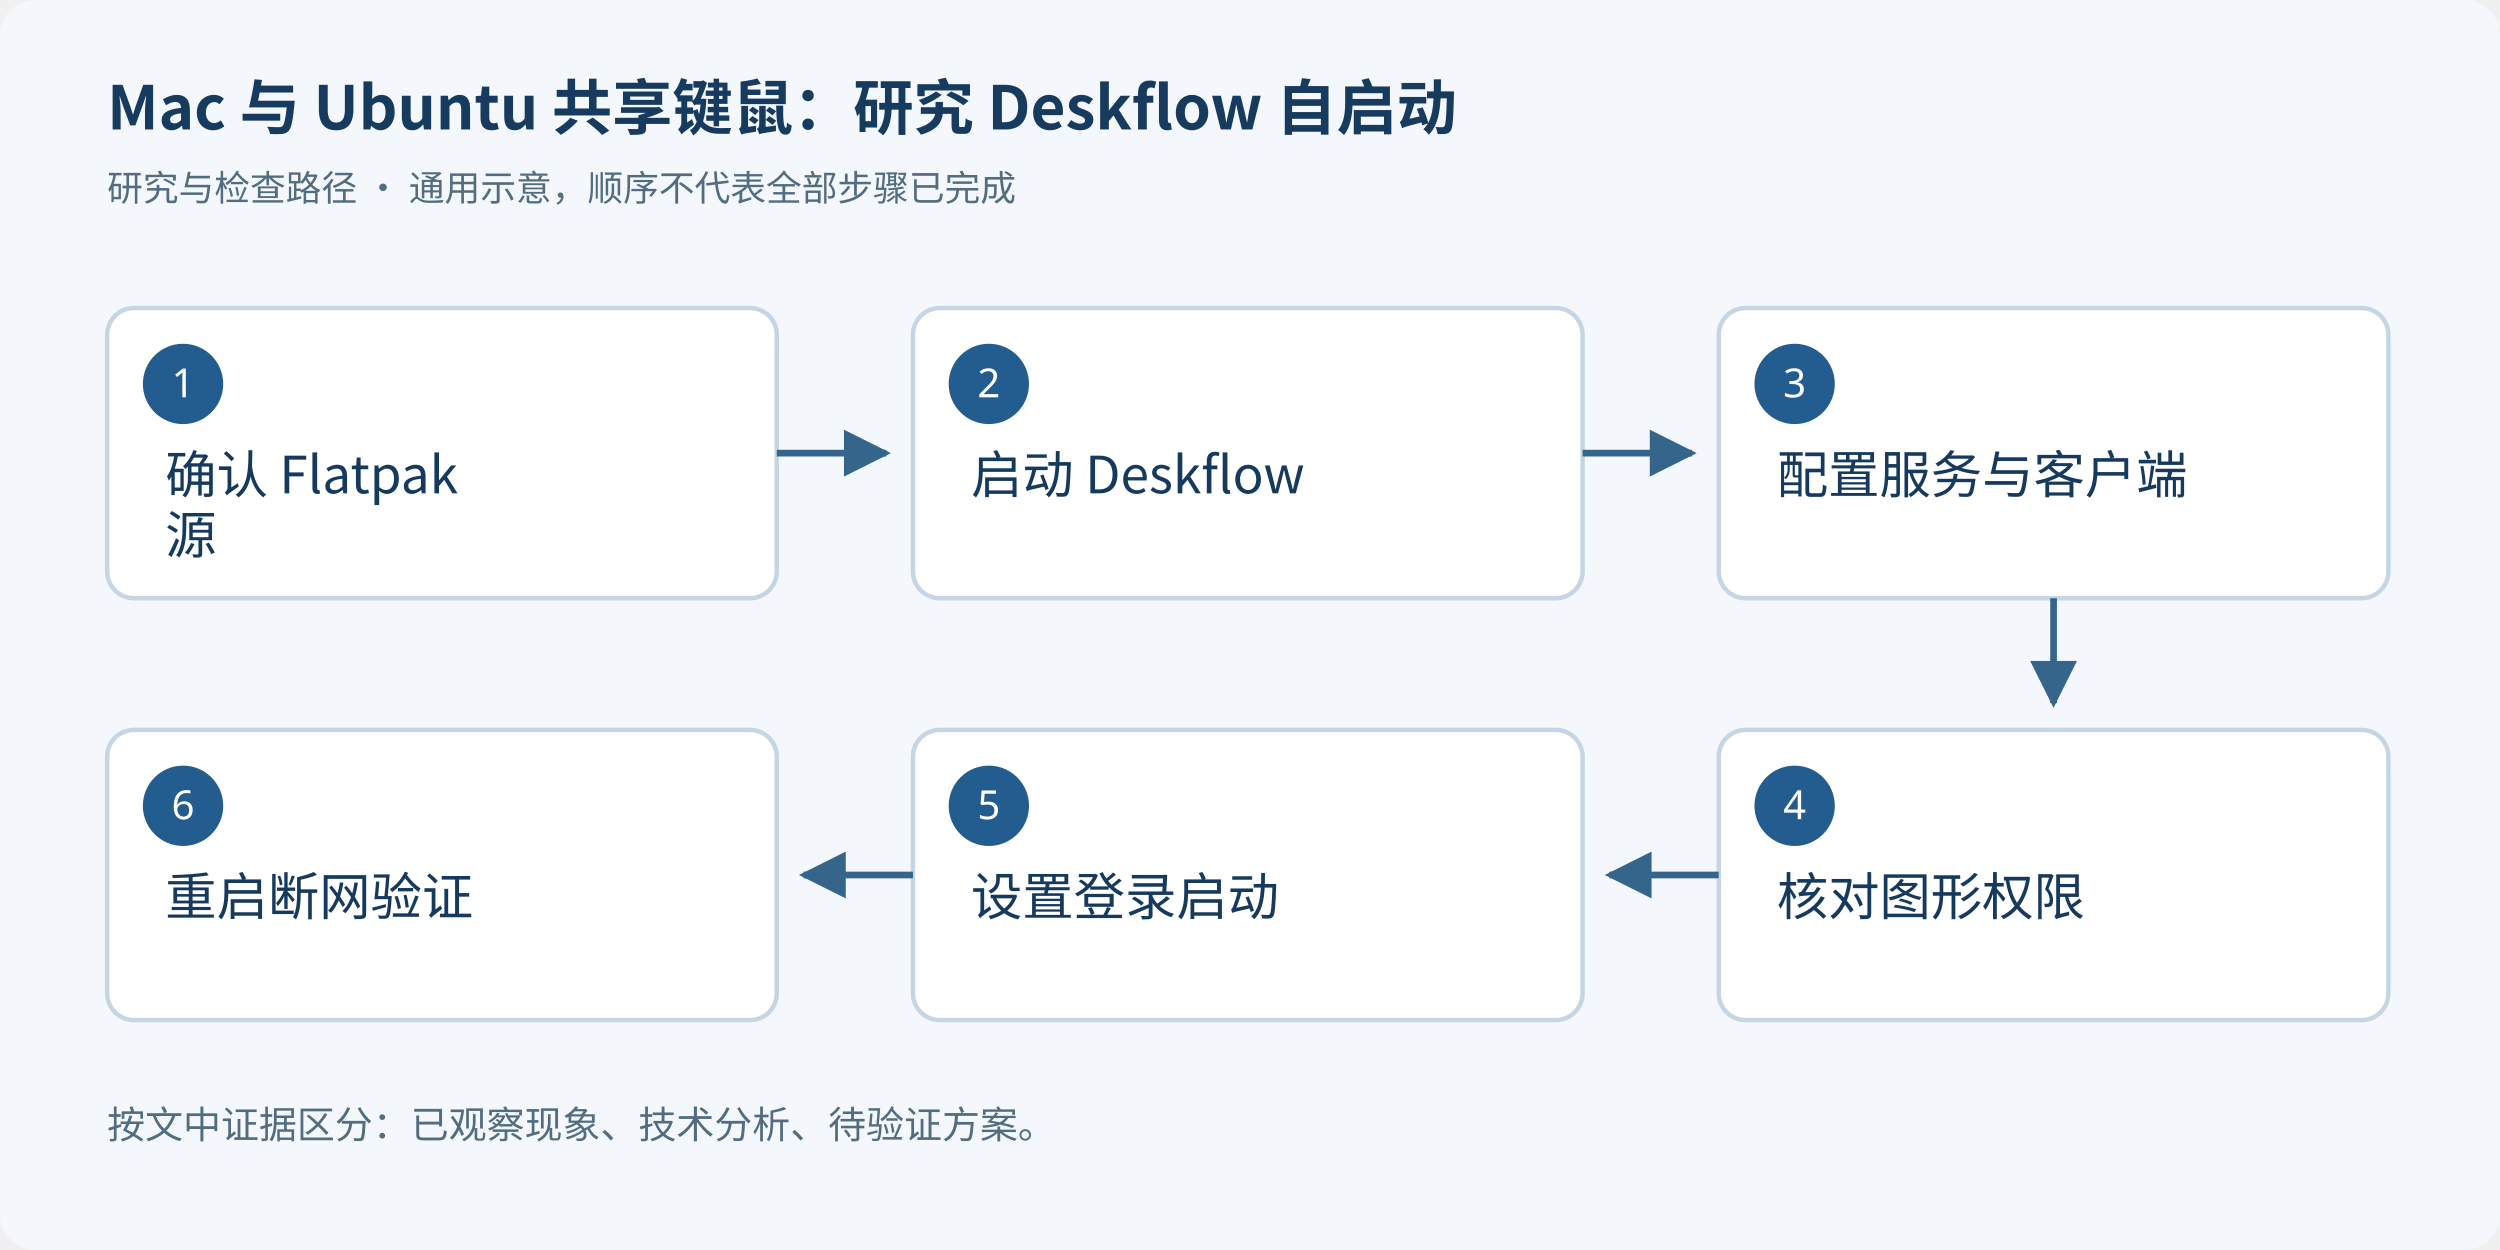
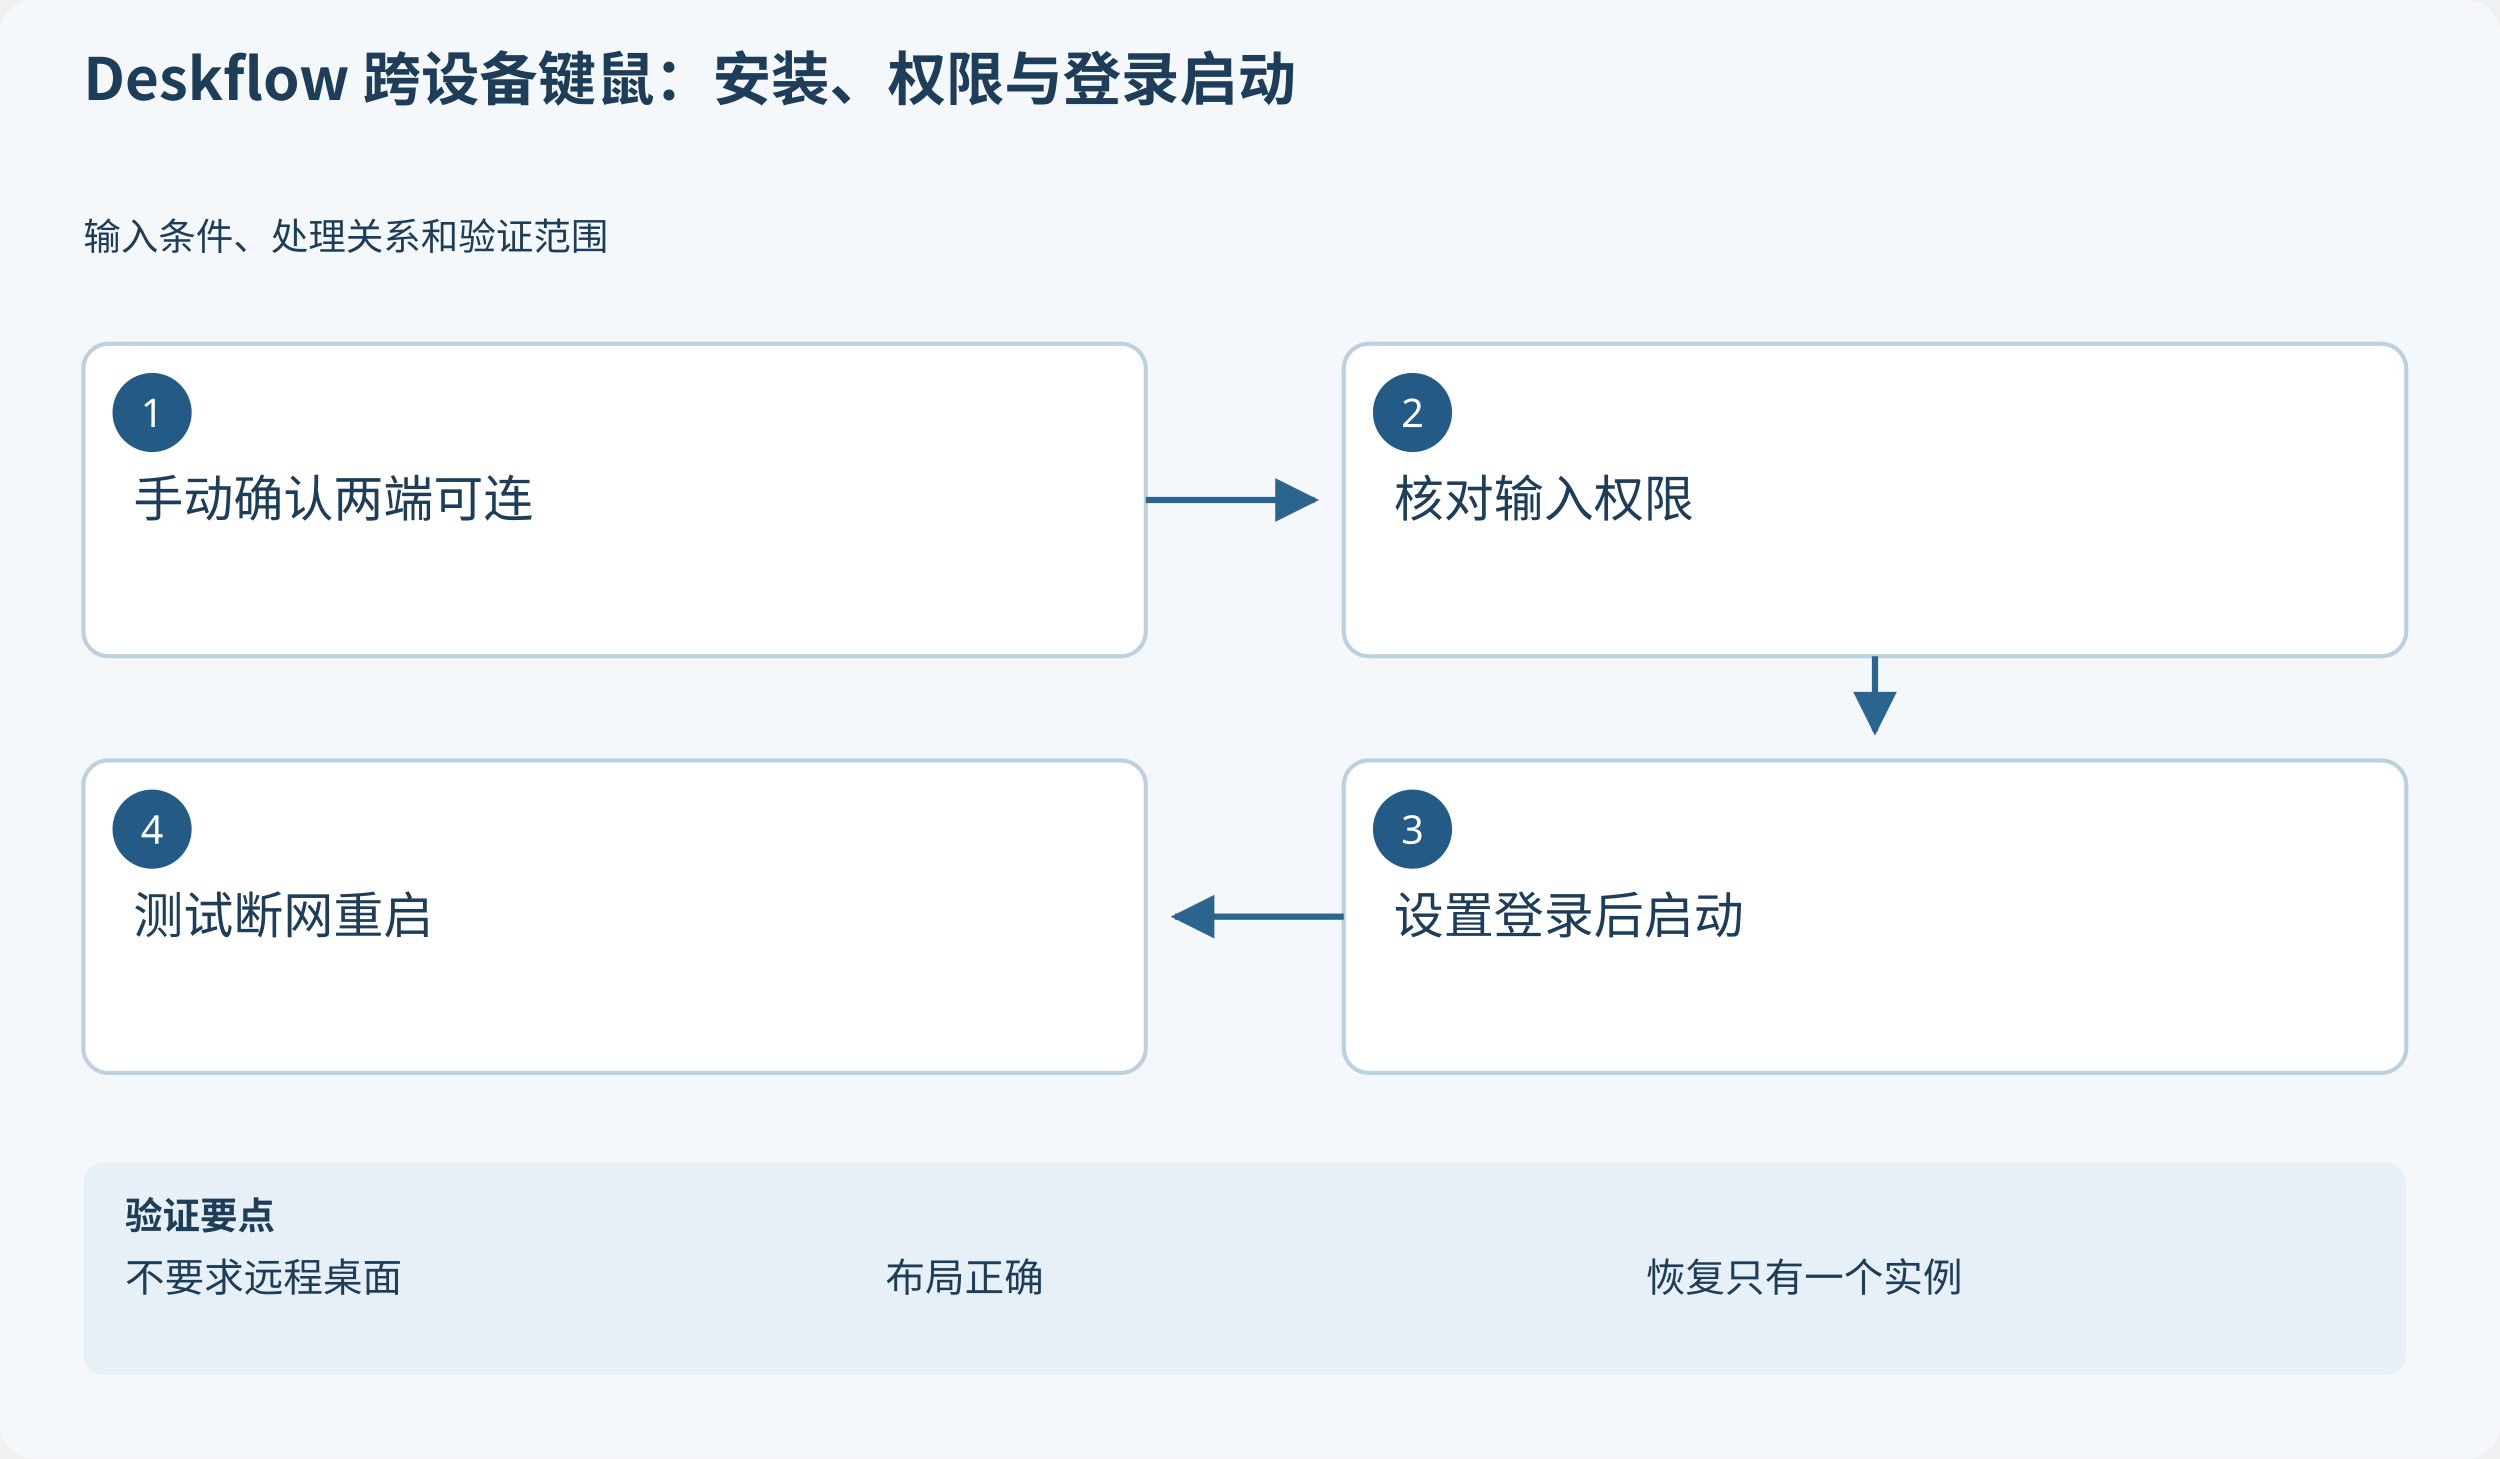
- <svg xmlns="http://www.w3.org/2000/svg" width="1120" height="560" viewBox="0 0 1120 560" role="img">
+ <svg xmlns="http://www.w3.org/2000/svg" width="1200" height="700" viewBox="0 0 1200 700" role="img">
  <defs>
    <marker id="arrow" viewBox="0 0 10 10" refX="9" refY="5" markerWidth="7" markerHeight="7" orient="auto">
-       <path d="M 0 0 L 10 5 L 0 10 z" fill="#35658b" />
+       <path d="M0 0L10 5L0 10Z" fill="#2b658e" />
    </marker>
  </defs>
-   <rect width="1120" height="560" rx="16" fill="#f4f8fc" />
-   <text x="48" y="58" font-size="27" font-weight="700" fill="#173b5e" font-family="Noto Sans CJK SC, Microsoft YaHei, sans-serif">Mac 与 Ubuntu 共享键鼠：研究 Deskflow 自启动</text>
-   <text x="48" y="90" font-size="16" fill="#526c80" font-family="Noto Sans CJK SC, Microsoft YaHei, sans-serif">研究与检查路径 · 通用示意，顺序不代表全部步骤已完成</text>
-   <rect x="48" y="138" width="300" height="130" rx="12" fill="white" stroke="#c5d5e4" stroke-width="2" />
-   <circle cx="82" cy="172" r="18" fill="#235c8e" />
-   <text x="82" y="178" text-anchor="middle" fill="white" font-size="18" font-family="sans-serif">1</text>
-   <text x="74" y="221" font-size="23" fill="#163a5e" font-family="Noto Sans CJK SC, Microsoft YaHei, sans-serif">确认 Flatpak</text>
-   <text x="74" y="248" font-size="23" fill="#163a5e" font-family="Noto Sans CJK SC, Microsoft YaHei, sans-serif">源</text>
-   <rect x="409" y="138" width="300" height="130" rx="12" fill="white" stroke="#c5d5e4" stroke-width="2" />
-   <circle cx="443" cy="172" r="18" fill="#235c8e" />
-   <text x="443" y="178" text-anchor="middle" fill="white" font-size="18" font-family="sans-serif">2</text>
-   <text x="435" y="221" font-size="23" fill="#163a5e" font-family="Noto Sans CJK SC, Microsoft YaHei, sans-serif">启动 Deskflow</text>
-   <rect x="770" y="138" width="300" height="130" rx="12" fill="white" stroke="#c5d5e4" stroke-width="2" />
-   <circle cx="804" cy="172" r="18" fill="#235c8e" />
-   <text x="804" y="178" text-anchor="middle" fill="white" font-size="18" font-family="sans-serif">3</text>
-   <text x="796" y="221" font-size="23" fill="#163a5e" font-family="Noto Sans CJK SC, Microsoft YaHei, sans-serif">配置服务与客户端</text>
-   <rect x="770" y="327" width="300" height="130" rx="12" fill="white" stroke="#c5d5e4" stroke-width="2" />
-   <circle cx="804" cy="361" r="18" fill="#235c8e" />
-   <text x="804" y="367" text-anchor="middle" fill="white" font-size="18" font-family="sans-serif">4</text>
-   <text x="796" y="410" font-size="23" fill="#163a5e" font-family="Noto Sans CJK SC, Microsoft YaHei, sans-serif">核对图形权限</text>
-   <rect x="409" y="327" width="300" height="130" rx="12" fill="white" stroke="#c5d5e4" stroke-width="2" />
-   <circle cx="443" cy="361" r="18" fill="#235c8e" />
-   <text x="443" y="367" text-anchor="middle" fill="white" font-size="18" font-family="sans-serif">5</text>
-   <text x="435" y="410" font-size="23" fill="#163a5e" font-family="Noto Sans CJK SC, Microsoft YaHei, sans-serif">设置登录启动</text>
-   <rect x="48" y="327" width="300" height="130" rx="12" fill="white" stroke="#c5d5e4" stroke-width="2" />
-   <circle cx="82" cy="361" r="18" fill="#235c8e" />
-   <text x="82" y="367" text-anchor="middle" fill="white" font-size="18" font-family="sans-serif">6</text>
-   <text x="74" y="410" font-size="23" fill="#163a5e" font-family="Noto Sans CJK SC, Microsoft YaHei, sans-serif">重启断网验证</text>
-   <path d="M348 203 H397" stroke="#35658b" stroke-width="3" fill="none" marker-end="url(#arrow)" />
-   <path d="M709 203 H758" stroke="#35658b" stroke-width="3" fill="none" marker-end="url(#arrow)" />
-   <path d="M920 268 V315" stroke="#35658b" stroke-width="3" fill="none" marker-end="url(#arrow)" />
-   <path d="M770 392 H721" stroke="#35658b" stroke-width="3" fill="none" marker-end="url(#arrow)" />
-   <path d="M409 392 H360" stroke="#35658b" stroke-width="3" fill="none" marker-end="url(#arrow)" />
-   <text x="48" y="510" font-size="17" fill="#526c80" font-family="Noto Sans CJK SC, Microsoft YaHei, sans-serif">按文中证据区分：已观察现象、技术分析、待验证方案。</text>
+   <rect width="1200" height="700" rx="16" fill="#f5f8fb" />
+   <text x="40" y="48" font-size="28" font-weight="700" fill="#1e3d58" font-family="Noto Sans CJK SC,Microsoft YaHei,sans-serif">Deskflow 跨设备键鼠：安装、权限与登录启动</text>
+   <text x="40" y="120" font-size="18" font-weight="400" fill="#1e3d58" font-family="Noto Sans CJK SC,Microsoft YaHei,sans-serif">输入条件、处理关系和验证范围</text>
+   <rect x="40" y="165" width="510" height="150" rx="12" fill="white" stroke="#bdd0df" stroke-width="2" />
+   <circle cx="73" cy="198" r="19" fill="#245b86" />
+   <text x="73" y="205" text-anchor="middle" font-size="19" fill="white" font-family="sans-serif">1</text>
+   <text x="64" y="248" font-size="24" font-weight="400" fill="#1e3d58" font-family="Noto Sans CJK SC,Microsoft YaHei,sans-serif">手动确认两端可连</text>
+   <rect x="645" y="165" width="510" height="150" rx="12" fill="white" stroke="#bdd0df" stroke-width="2" />
+   <circle cx="678" cy="198" r="19" fill="#245b86" />
+   <text x="678" y="205" text-anchor="middle" font-size="19" fill="white" font-family="sans-serif">2</text>
+   <text x="669" y="248" font-size="24" font-weight="400" fill="#1e3d58" font-family="Noto Sans CJK SC,Microsoft YaHei,sans-serif">核对输入权限</text>
+   <rect x="645" y="365" width="510" height="150" rx="12" fill="white" stroke="#bdd0df" stroke-width="2" />
+   <circle cx="678" cy="398" r="19" fill="#245b86" />
+   <text x="678" y="405" text-anchor="middle" font-size="19" fill="white" font-family="sans-serif">3</text>
+   <text x="669" y="448" font-size="24" font-weight="400" fill="#1e3d58" font-family="Noto Sans CJK SC,Microsoft YaHei,sans-serif">设置登录后启动</text>
+   <rect x="40" y="365" width="510" height="150" rx="12" fill="white" stroke="#bdd0df" stroke-width="2" />
+   <circle cx="73" cy="398" r="19" fill="#245b86" />
+   <text x="73" y="405" text-anchor="middle" font-size="19" fill="white" font-family="sans-serif">4</text>
+   <text x="64" y="448" font-size="24" font-weight="400" fill="#1e3d58" font-family="Noto Sans CJK SC,Microsoft YaHei,sans-serif">测试断网重启</text>
+   <path d="M550 240H631" stroke="#2b658e" stroke-width="3" fill="none" marker-end="url(#arrow)" />
+   <path d="M900 315V351" stroke="#2b658e" stroke-width="3" fill="none" marker-end="url(#arrow)" />
+   <path d="M645 440H564" stroke="#2b658e" stroke-width="3" fill="none" marker-end="url(#arrow)" />
+   <rect x="40" y="558" width="1115" height="102" rx="10" fill="#e8f0f7" />
+   <text x="60" y="590" font-size="18" font-weight="700" fill="#1e3d58" font-family="Noto Sans CJK SC,Microsoft YaHei,sans-serif">验证要点</text>
+   <text x="60" y="620" font-size="19" font-weight="400" fill="#1e3d58" font-family="Noto Sans CJK SC,Microsoft YaHei,sans-serif">不要求远程桌面</text>
+   <text x="425" y="620" font-size="19" font-weight="400" fill="#1e3d58" font-family="Noto Sans CJK SC,Microsoft YaHei,sans-serif">布局正确</text>
+   <text x="790" y="620" font-size="19" font-weight="400" fill="#1e3d58" font-family="Noto Sans CJK SC,Microsoft YaHei,sans-serif">恢复只有一个实例</text>
</svg>
